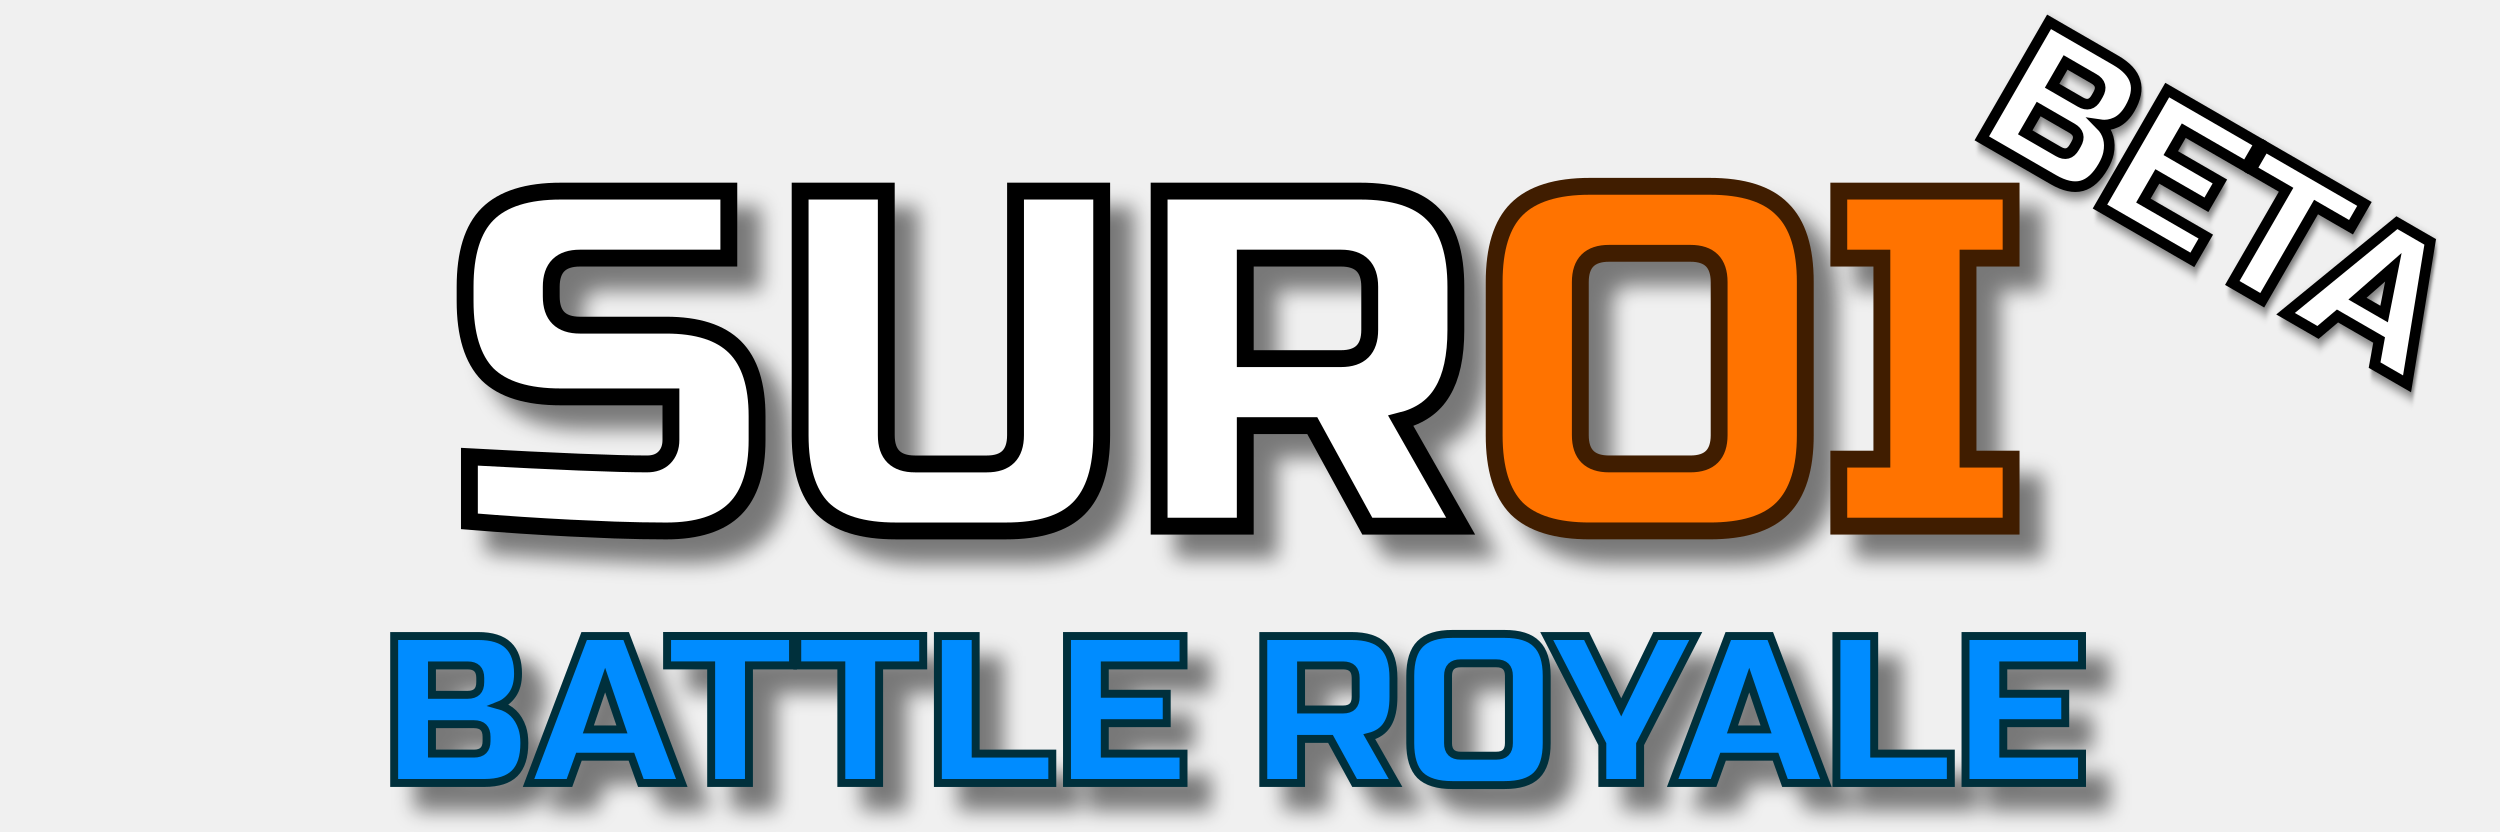
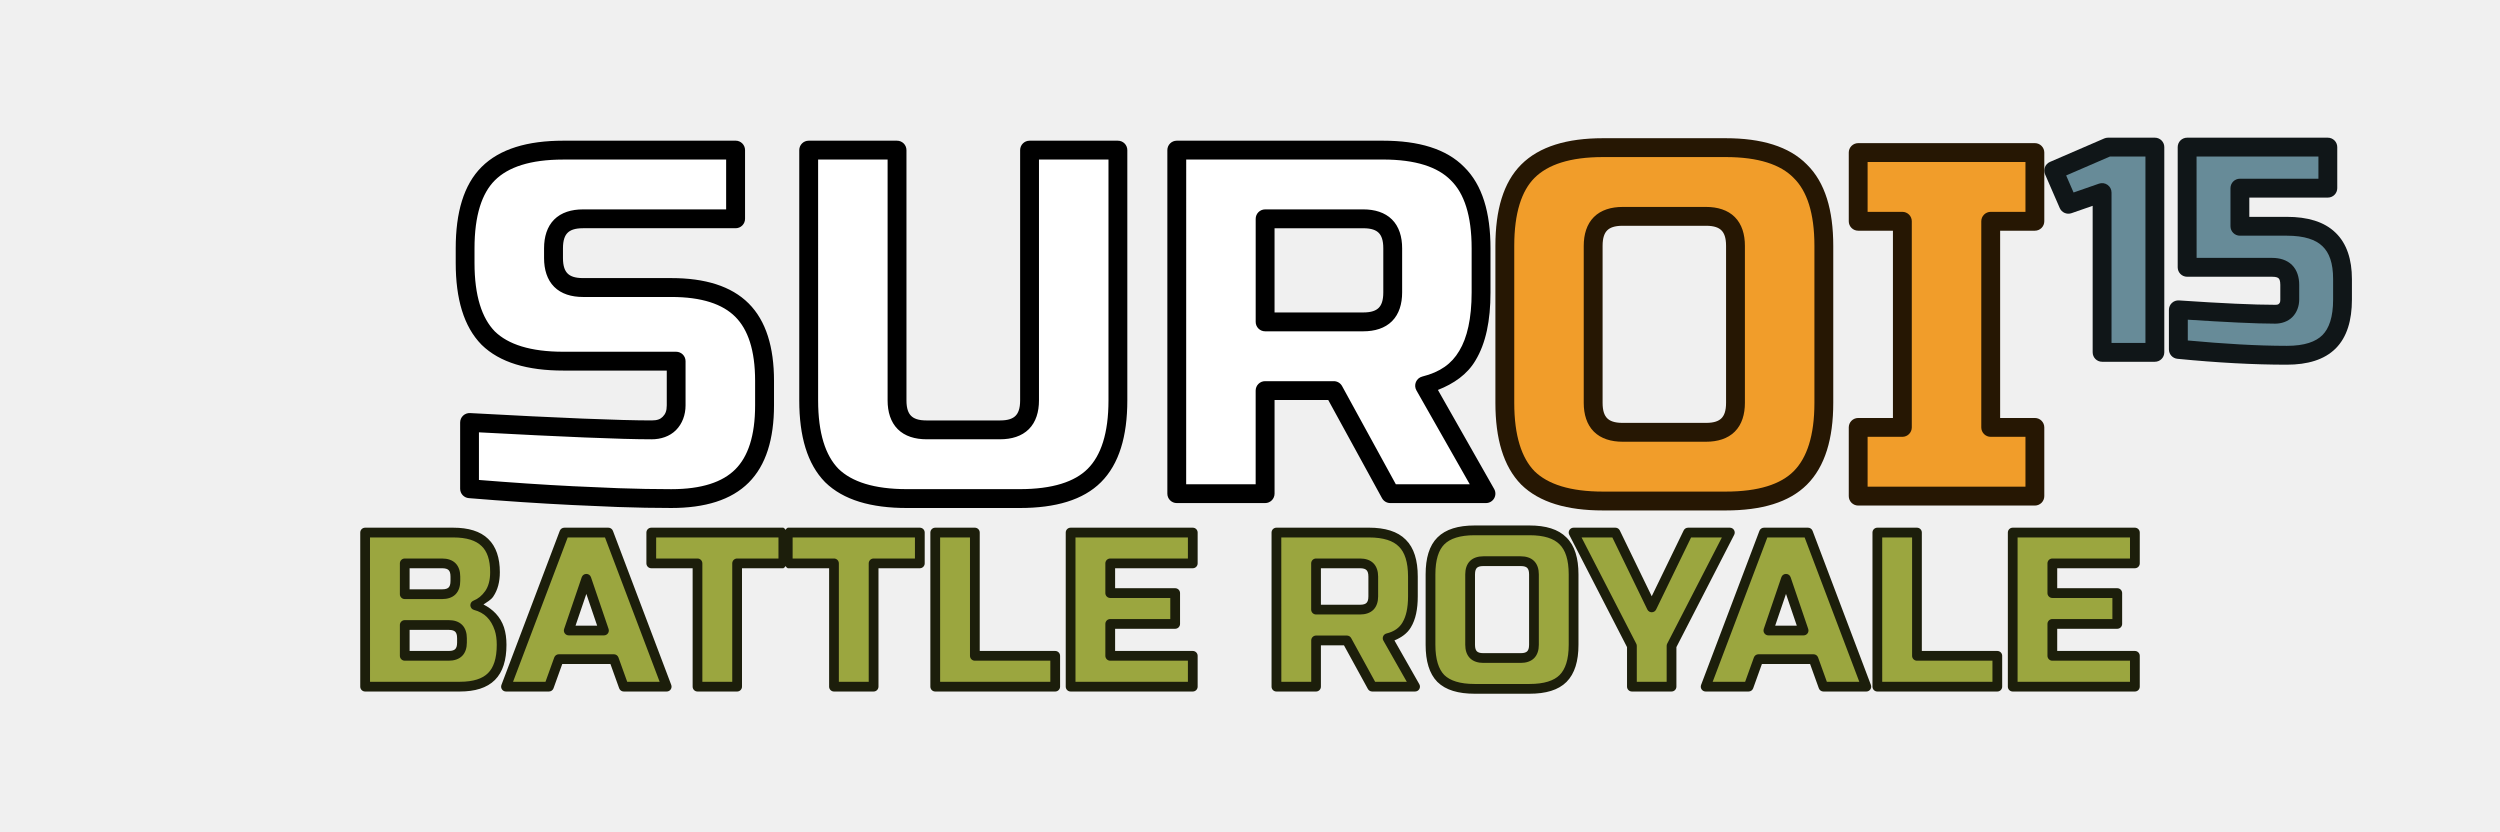
<svg xmlns="http://www.w3.org/2000/svg" xmlns:xlink="http://www.w3.org/1999/xlink" width="1060.992" height="353.07" viewBox="0 0 280.721 93.416" version="1.1" id="svg5">
  <defs id="defs2">
    <linearGradient id="linearGradient31523">
      <stop style="stop-color:#00d4ff;stop-opacity:1;" offset="0" id="stop31519" />
      <stop style="stop-color:#00d4ff;stop-opacity:0;" offset="1" id="stop31521" />
    </linearGradient>
    <linearGradient xlink:href="#linearGradient31523" id="linearGradient31525" x1="10.122" y1="30.608" x2="95.711" y2="30.608" gradientUnits="userSpaceOnUse" />
    <filter style="color-interpolation-filters:sRGB" id="filter32941" x="-0.187" y="-0.096" width="1.512" height="1.263">
      <feFlood flood-opacity="0.498" flood-color="rgb(0,0,0)" result="flood" id="feFlood32931" />
      <feComposite in="flood" in2="SourceGraphic" operator="in" result="composite1" id="feComposite32933" />
      <feGaussianBlur in="composite1" stdDeviation="0.5" result="blur" id="feGaussianBlur32935" />
      <feOffset dx="1.2" dy="1.2" result="offset" id="feOffset32937" />
      <feComposite in="SourceGraphic" in2="offset" operator="over" result="composite2" id="feComposite32939" />
    </filter>
    <filter style="color-interpolation-filters:sRGB" id="filter32971" x="-0.016" y="-0.184" width="1.047" height="1.525">
      <feFlood flood-opacity="0.498" flood-color="rgb(0,0,0)" result="flood" id="feFlood32961" />
      <feComposite in="flood" in2="SourceGraphic" operator="in" result="composite1" id="feComposite32963" />
      <feGaussianBlur in="composite1" stdDeviation="0.5" result="blur" id="feGaussianBlur32965" />
      <feOffset dx="1.2" dy="1.2" result="offset" id="feOffset32967" />
      <feComposite in="SourceGraphic" in2="offset" operator="over" result="composite2" id="feComposite32969" />
    </filter>
    <filter style="color-interpolation-filters:sRGB" id="filter12025" x="-0.033" y="-0.119" width="1.079" height="1.271">
      <feFlood flood-opacity="0.498" flood-color="rgb(0,0,0)" result="flood" id="feFlood12015" />
      <feComposite in="flood" in2="SourceGraphic" operator="in" result="composite1" id="feComposite12017" />
      <feGaussianBlur in="composite1" stdDeviation="0.5" result="blur" id="feGaussianBlur12019" />
      <feOffset dx="0.5" dy="0.5" result="offset" id="feOffset12021" />
      <feComposite in="SourceGraphic" in2="offset" operator="over" result="composite2" id="feComposite12023" />
    </filter>
  </defs>
  <g id="layer1">
-     <g aria-label="SUROI" id="text1684" style="font-size:24.129px;line-height:1.25;font-family:Jura;-inkscape-font-specification:Jura;letter-spacing:0px;word-spacing:0px;fill:#ffffff;fill-opacity:1;stroke-width:0.85;stroke-miterlimit:4;stroke-dasharray:none;filter:url(#filter32941)" transform="translate(-3.907296)" />
-     <g id="g879" transform="matrix(2.227393,0,0,2.227393,29.86081,11.49154)">
-       <path d="m 14.165,17.866 q 6.611,0.362 8.952,0.362 0.555,0 0.869,-0.314 0.338,-0.338 0.338,-0.893 v -2.172 h -5.55 q -2.534,0 -3.692,-1.134 -1.134,-1.158 -1.134,-3.692 V 9.301 q 0,-2.534 1.134,-3.668 1.158,-1.158 3.692,-1.158 h 8.469 v 3.378 h -7.504 q -1.448,0 -1.448,1.448 v 0.483 q 0,1.448 1.448,1.448 h 4.343 q 2.365,0 3.475,1.11 1.11,1.11 1.11,3.475 v 1.206 q 0,2.365 -1.11,3.475 -1.11,1.11 -3.475,1.11 -1.231,0 -2.606,-0.048 l -2.22,-0.097 Q 16.795,21.341 14.165,21.124 Z" style="font-size:24.129px;line-height:1.25;font-family:'Russo One';-inkscape-font-specification:'Russo One';letter-spacing:0px;word-spacing:0px;fill:#ffffff;fill-opacity:1;stroke:#000000;stroke-width:0.85;stroke-miterlimit:4;stroke-dasharray:none;stroke-opacity:1;filter:url(#filter32941)" id="path12782" transform="translate(-3.907296)" />
-       <path d="m 41.697,4.475 h 4.343 V 16.781 q 0,2.534 -1.158,3.692 -1.134,1.134 -3.668,1.134 h -5.55 q -2.534,0 -3.692,-1.134 -1.134,-1.158 -1.134,-3.692 V 4.475 h 4.343 V 16.781 q 0,1.448 1.448,1.448 h 3.619 q 1.448,0 1.448,-1.448 z" style="font-size:24.129px;line-height:1.25;font-family:'Russo One';-inkscape-font-specification:'Russo One';letter-spacing:0px;word-spacing:0px;fill:#ffffff;fill-opacity:1;stroke:#000000;stroke-width:0.85;stroke-miterlimit:4;stroke-dasharray:none;stroke-opacity:1;filter:url(#filter32941)" id="path12784" transform="translate(-3.907296)" />
-       <path d="m 48.935,4.475 h 10.134 q 2.534,0 3.668,1.158 1.158,1.134 1.158,3.668 v 2.172 q 0,2.003 -0.676,3.113 -0.651,1.11 -2.099,1.472 l 3.016,5.308 h -4.705 l -2.775,-5.067 h -3.378 v 5.067 H 48.935 Z M 59.552,9.301 q 0,-1.448 -1.448,-1.448 h -4.826 v 5.067 h 4.826 q 1.448,0 1.448,-1.448 z" style="font-size:24.129px;line-height:1.25;font-family:'Russo One';-inkscape-font-specification:'Russo One';letter-spacing:0px;word-spacing:0px;fill:#ffffff;fill-opacity:1;stroke:#000000;stroke-width:0.85;stroke-miterlimit:4;stroke-dasharray:none;stroke-opacity:1;filter:url(#filter32941)" id="path12786" transform="translate(-3.907296)" />
-       <path d="m 77.167,9.059 q 0,-1.448 -1.448,-1.448 h -4.102 q -1.448,0 -1.448,1.448 v 7.721 q 0,1.448 1.448,1.448 h 4.102 q 1.448,0 1.448,-1.448 z m 4.343,7.721 q 0,2.534 -1.158,3.692 -1.134,1.134 -3.668,1.134 h -6.032 q -2.534,0 -3.692,-1.134 Q 65.826,19.314 65.826,16.781 V 9.059 q 0,-2.534 1.134,-3.668 1.158,-1.158 3.692,-1.158 h 6.032 q 2.534,0 3.668,1.158 1.158,1.134 1.158,3.668 z" style="font-size:24.129px;line-height:1.25;font-family:'Russo One';-inkscape-font-specification:'Russo One';letter-spacing:0px;word-spacing:0px;fill:#ff7300;fill-opacity:1;stroke:#401d00;stroke-width:0.85;stroke-miterlimit:4;stroke-dasharray:none;stroke-opacity:1;filter:url(#filter32941)" id="path12788" transform="translate(-3.907296)" />
-       <path d="M 91.886,21.365 H 83.199 V 17.987 H 85.371 V 7.853 h -2.172 v -3.378 h 8.687 v 3.378 H 89.714 V 17.987 h 2.172 z" style="font-size:24.129px;line-height:1.25;font-family:'Russo One';-inkscape-font-specification:'Russo One';letter-spacing:0px;word-spacing:0px;fill:#ff7300;fill-opacity:1;stroke:#401d00;stroke-width:0.85;stroke-miterlimit:4;stroke-dasharray:none;stroke-opacity:1;filter:url(#filter32941)" id="path12790" transform="translate(-3.907296)" />
-       <g aria-label="BATTLE ROYALE" id="text6858" style="font-size:10.583px;line-height:1.25;font-family:Jura;-inkscape-font-specification:Jura;letter-spacing:0px;word-spacing:0px;fill:#008cff;stroke:#00303c;stroke-width:0.4;filter:url(#filter32971)">
-         <path d="m 6.465,26.904 h 4.233 q 1.037,0 1.524,0.476 0.487,0.466 0.487,1.429 0,0.635 -0.275,1.037 -0.275,0.392 -0.677,0.55 0.857,0.233 1.164,1.143 0.106,0.328 0.106,0.762 0,1.037 -0.487,1.524 -0.487,0.487 -1.524,0.487 H 6.465 Z m 4.657,5.08 q 0,-0.635 -0.635,-0.635 H 8.37 v 1.482 h 2.117 q 0.635,0 0.635,-0.635 z m -0.317,-2.963 q 0,-0.635 -0.635,-0.635 H 8.37 v 1.482 h 1.799 q 0.635,0 0.635,-0.635 z" style="font-family:'Russo One';-inkscape-font-specification:'Russo One'" id="path1137" />
-         <path d="M 15.302,34.312 H 13.238 l 2.805,-7.408 h 2.117 l 2.805,7.408 h -2.064 l -0.476,-1.323 h -2.646 z m 0.952,-2.699 h 1.693 l -0.847,-2.487 z" style="font-family:'Russo One';-inkscape-font-specification:'Russo One'" id="path1139" />
-         <path d="m 24.35,34.312 h -1.905 v -5.927 h -2.222 v -1.482 h 6.35 v 1.482 h -2.222 z" style="font-family:'Russo One';-inkscape-font-specification:'Russo One'" id="path1141" />
-         <path d="m 30.912,34.312 h -1.905 v -5.927 h -2.222 v -1.482 h 6.35 v 1.482 h -2.222 z" style="font-family:'Russo One';-inkscape-font-specification:'Russo One'" id="path1143" />
-         <path d="m 35.78,32.831 h 3.863 v 1.482 h -5.768 v -7.408 h 1.905 z" style="font-family:'Russo One';-inkscape-font-specification:'Russo One'" id="path1145" />
-         <path d="m 46.258,34.312 h -5.874 v -7.408 h 5.874 v 1.482 h -3.969 v 1.429 h 3.122 v 1.482 h -3.122 v 1.535 h 3.969 z" style="font-family:'Russo One';-inkscape-font-specification:'Russo One'" id="path1147" />
-         <path d="m 50.279,26.904 h 4.445 q 1.111,0 1.609,0.508 0.508,0.497 0.508,1.609 v 0.952 q 0,0.878 -0.296,1.365 -0.286,0.487 -0.921,0.646 l 1.323,2.328 h -2.064 l -1.217,-2.222 h -1.482 v 2.222 h -1.905 z m 4.657,2.117 q 0,-0.635 -0.635,-0.635 h -2.117 v 2.222 h 2.117 q 0.635,0 0.635,-0.635 z" style="font-family:'Russo One';-inkscape-font-specification:'Russo One'" id="path1149" />
-         <path d="m 62.662,28.915 q 0,-0.635 -0.635,-0.635 h -1.799 q -0.635,0 -0.635,0.635 v 3.387 q 0,0.635 0.635,0.635 h 1.799 q 0.635,0 0.635,-0.635 z m 1.905,3.387 q 0,1.111 -0.508,1.619 -0.497,0.497 -1.609,0.497 h -2.646 q -1.111,0 -1.619,-0.497 -0.497,-0.508 -0.497,-1.619 v -3.387 q 0,-1.111 0.497,-1.609 0.508,-0.508 1.619,-0.508 h 2.646 q 1.111,0 1.609,0.508 0.508,0.497 0.508,1.609 z" style="font-family:'Russo One';-inkscape-font-specification:'Russo One'" id="path1151" />
-         <path d="m 64.567,26.904 h 2.011 l 1.746,3.598 1.746,-3.598 h 2.011 l -2.805,5.45 v 1.958 h -1.905 v -1.958 z" style="font-family:'Russo One';-inkscape-font-specification:'Russo One'" id="path1153" />
-         <path d="m 72.98,34.312 h -2.064 l 2.805,-7.408 h 2.117 l 2.805,7.408 h -2.064 l -0.476,-1.323 h -2.646 z m 0.952,-2.699 h 1.693 l -0.847,-2.487 z" style="font-family:'Russo One';-inkscape-font-specification:'Russo One'" id="path1155" />
-         <path d="m 81.077,32.831 h 3.863 v 1.482 h -5.768 v -7.408 h 1.905 z" style="font-family:'Russo One';-inkscape-font-specification:'Russo One'" id="path1157" />
-         <path d="m 91.554,34.312 h -5.874 v -7.408 h 5.874 v 1.482 h -3.969 v 1.429 h 3.122 v 1.482 h -3.122 v 1.535 h 3.969 z" style="font-family:'Russo One';-inkscape-font-specification:'Russo One'" id="path1159" />
+     <g id="g1" transform="translate(-87.94515,-49.71563)">
+       <g id="layer1-8" transform="matrix(0.2053068,0,0,0.2053068,46.0462,-24.26622)">
+         <circle style="fill:#6e460b;fill-opacity:0;stroke:#31220c;stroke-width:0;stroke-dasharray:none;stroke-opacity:1;paint-order:fill markers stroke" id="path22979-6" cx="23.758" cy="114.932" r="4.469" />
      </g>
-     </g>
-     <g aria-label="BETA" transform="rotate(30,-11.62491,85.39803)" id="text2861" style="font-size:21.58px;line-height:1.25;font-family:Jura;-inkscape-font-specification:Jura;letter-spacing:0px;word-spacing:0px;fill:#ffffff;stroke:#000000;stroke-width:1.191;filter:url(#filter12025)">
-       <path d="m 156.23,-107.29 h 8.632 q 2.115,0 3.107,0.971 0.993,0.95 0.993,2.913 0,1.295 -0.561,2.115 -0.561,0.798 -1.381,1.122 1.748,0.475 2.374,2.331 0.216,0.669 0.216,1.554 0,2.115 -0.993,3.107 -0.993,0.993 -3.107,0.993 h -9.279 z m 9.495,10.358 q 0,-1.295 -1.295,-1.295 h -4.316 v 3.021 h 4.316 q 1.295,0 1.295,-1.295 z m -0.647,-6.042 q 0,-1.295 -1.295,-1.295 h -3.669 v 3.021 h 3.669 q 1.295,0 1.295,-1.295 z" style="font-family:'Russo One';-inkscape-font-specification:'Russo One'" id="path865" />
-       <path d="M 183.528,-92.185 H 171.552 V -107.29 h 11.977 v 3.021 h -8.092 v 2.913 h 6.366 v 3.021 h -6.366 v 3.129 h 8.092 z" style="font-family:'Russo One';-inkscape-font-specification:'Russo One'" id="path867" />
-       <path d="m 192.592,-92.185 h -3.884 v -12.085 h -4.532 v -3.021 h 12.948 v 3.021 h -4.532 z" style="font-family:'Russo One';-inkscape-font-specification:'Russo One'" id="path869" />
-       <path d="m 199.821,-92.185 h -4.208 l 5.719,-15.106 h 4.316 l 5.719,15.106 h -4.208 l -0.971,-2.697 h -5.395 z m 1.942,-5.503 h 3.453 l -1.726,-5.071 z" style="font-family:'Russo One';-inkscape-font-specification:'Russo One'" id="path871" />
+       <g id="text112-7" transform="translate(-5955.83,-730.401)">
+         <path style="color:#000000;-inkscape-font-specification:'Russo One Bold';fill:#678b98;fill-rule:evenodd;stroke-linecap:round;stroke-linejoin:round;stroke-miterlimit:20;-inkscape-stroke:none" d="m 6279.817,819.679 v -17.941 l -3.786,1.317 -1.646,-3.786 6.09,-2.634 h 5.267 v 23.044 z m 20.739,0.329 q -5.497,0 -12.18,-0.658 v -4.444 q 7.275,0.494 10.863,0.494 0.757,0 1.185,-0.428 0.461,-0.461 0.461,-1.218 v -1.646 q 0,-1.975 -1.975,-1.975 h -9.547 v -13.497 h 15.801 v 4.609 h -9.876 v 4.28 h 5.267 q 3.226,0 4.74,1.481 1.514,1.448 1.514,4.444 v 2.304 q 0,3.226 -1.514,4.74 -1.514,1.514 -4.74,1.514 z" id="path2" />
+         <path style="color:#000000;-inkscape-font-specification:'Russo One Bold';fill:#101618;fill-rule:evenodd;stroke-linecap:round;stroke-linejoin:round;stroke-miterlimit:20;-inkscape-stroke:none" d="m 6280.475,795.576 a 1.059,1.059 0 0 0 -0.42,0.088 l -6.09,2.633 a 1.059,1.059 0 0 0 -0.551,1.395 l 1.646,3.785 a 1.059,1.059 0 0 0 1.318,0.578 l 2.379,-0.828 v 16.453 a 1.059,1.059 0 0 0 1.059,1.059 h 5.926 a 1.059,1.059 0 0 0 1.059,-1.059 v -23.045 a 1.059,1.059 0 0 0 -1.059,-1.059 z m 8.889,0 a 1.059,1.059 0 0 0 -1.059,1.059 v 13.498 a 1.059,1.059 0 0 0 1.059,1.059 h 9.547 c 0.482,0 0.653,0.104 0.732,0.184 0.08,0.08 0.184,0.25 0.184,0.732 v 1.646 c 0,0.29 -0.048,0.366 -0.15,0.469 -0.065,0.065 -0.13,0.119 -0.436,0.119 -2.344,0 -5.955,-0.164 -10.793,-0.492 a 1.059,1.059 0 0 0 -1.129,1.057 v 4.443 a 1.059,1.059 0 0 0 0.953,1.055 c 4.483,0.442 8.578,0.662 12.285,0.662 2.316,0 4.213,-0.549 5.488,-1.824 1.275,-1.275 1.824,-3.172 1.824,-5.488 v -2.305 c 0,-2.174 -0.569,-3.988 -1.84,-5.205 -1.278,-1.246 -3.164,-1.779 -5.473,-1.779 h -4.209 v -2.162 h 8.816 a 1.059,1.059 0 0 0 1.059,-1.059 v -4.609 a 1.059,1.059 0 0 0 -1.059,-1.059 z m -8.668,2.117 h 3.988 v 20.928 h -3.809 v -16.883 a 1.059,1.059 0 0 0 -1.406,-1 l -2.857,0.994 -0.832,-1.914 z m 9.727,0 h 13.684 v 2.492 h -8.816 a 1.059,1.059 0 0 0 -1.059,1.059 v 4.279 a 1.059,1.059 0 0 0 1.059,1.059 h 5.268 c 1.989,0 3.259,0.455 4,1.18 a 1.059,1.059 0 0 0 0.01,0.008 c 0.746,0.714 1.188,1.861 1.188,3.68 v 2.305 c 0,1.985 -0.459,3.248 -1.203,3.992 -0.744,0.744 -2.007,1.203 -3.992,1.203 -3.337,0 -7.104,-0.232 -11.123,-0.602 v -2.334 c 4.133,0.266 7.618,0.445 9.807,0.445 0.704,0 1.428,-0.232 1.934,-0.738 0.512,-0.512 0.77,-1.247 0.77,-1.967 v -1.646 c 0,-0.835 -0.224,-1.652 -0.803,-2.23 -0.579,-0.579 -1.396,-0.803 -2.23,-0.803 h -8.488 z" id="path3" />
+       </g>
+       <g id="g2" transform="translate(-5955.235,-730.3409)">
+         <g id="text112">
+           <path style="color:#000000;-inkscape-font-specification:'Russo One Bold';fill:#f19d2a;fill-rule:evenodd;stroke-linecap:round;stroke-linejoin:round;stroke-miterlimit:20;-inkscape-stroke:none" d="m 6238.056,807.657 q 0,-3.307 -3.307,-3.307 h -9.369 q -3.307,0 -3.307,3.307 v 17.635 q 0,3.307 3.307,3.307 h 9.369 q 3.307,0 3.307,-3.307 z m 9.92,17.635 q 0,5.786 -2.645,8.432 -2.59,2.59 -8.377,2.59 h -13.777 q -5.786,0 -8.432,-2.59 -2.59,-2.645 -2.59,-8.432 v -17.635 q 0,-5.786 2.59,-8.377 2.645,-2.645 8.432,-2.645 h 13.777 q 5.786,0 8.377,2.645 2.645,2.59 2.645,8.377 z m 23.697,10.471 h -19.839 v -7.715 h 4.96 v -23.146 h -4.96 v -7.715 h 19.839 v 7.715 h -4.96 v 23.146 h 4.96 z" id="path4" />
+           <path style="color:#000000;-inkscape-font-specification:'Russo One Bold';fill:#261703;fill-rule:evenodd;stroke-linecap:round;stroke-linejoin:round;stroke-miterlimit:20;-inkscape-stroke:none" d="m 6223.176,795.576 c -4.019,0 -7.143,0.921 -9.18,2.957 -2.005,2.005 -2.9,5.109 -2.9,9.125 v 17.635 c 0,4.016 0.896,7.133 2.893,9.172 a 1.058,1.058 0 0 0 0.016,0.016 c 2.039,1.997 5.156,2.893 9.172,2.893 h 13.777 c 4.016,0 7.12,-0.895 9.125,-2.9 2.036,-2.036 2.955,-5.161 2.955,-9.18 V 807.658 c 0,-4.013 -0.916,-7.12 -2.955,-9.123 -2.003,-2.04 -5.111,-2.959 -9.125,-2.959 z m 28.658,0.553 a 1.058,1.058 0 0 0 -1.059,1.059 v 7.715 a 1.058,1.058 0 0 0 1.059,1.059 h 3.9 v 21.029 h -3.9 a 1.058,1.058 0 0 0 -1.059,1.057 v 7.717 a 1.058,1.058 0 0 0 1.059,1.059 h 19.838 a 1.058,1.058 0 0 0 1.059,-1.059 v -7.717 a 1.058,1.058 0 0 0 -1.059,-1.057 h -3.9 v -21.029 h 3.9 a 1.058,1.058 0 0 0 1.059,-1.059 v -7.715 a 1.058,1.058 0 0 0 -1.059,-1.059 z m -28.658,1.564 h 13.777 c 3.696,0 6.17,0.846 7.621,2.328 a 1.058,1.058 0 0 0 0.016,0.016 c 1.482,1.451 2.328,3.925 2.328,7.621 v 17.635 c 0,3.696 -0.845,6.193 -2.336,7.684 -1.448,1.448 -3.929,2.279 -7.629,2.279 h -13.777 c -3.694,0 -6.193,-0.829 -7.682,-2.281 -1.452,-1.489 -2.281,-3.988 -2.281,-7.682 V 807.658 c 0,-3.7 0.831,-6.181 2.279,-7.629 1.491,-1.491 3.987,-2.336 7.684,-2.336 z m 29.715,0.551 h 17.725 v 5.6 h -3.902 a 1.058,1.058 0 0 0 -1.059,1.059 v 23.145 a 1.058,1.058 0 0 0 1.059,1.059 h 3.902 v 5.6 h -17.725 v -5.6 h 3.902 a 1.058,1.058 0 0 0 1.059,-1.059 v -23.145 a 1.058,1.058 0 0 0 -1.059,-1.059 h -3.902 z m -27.51,5.049 c -1.279,0 -2.428,0.336 -3.229,1.137 -0.8,0.801 -1.137,1.95 -1.137,3.229 v 17.635 c 0,1.279 0.336,2.428 1.137,3.229 0.801,0.801 1.95,1.135 3.229,1.135 h 9.369 c 1.279,0 2.428,-0.334 3.228,-1.135 0.8,-0.801 1.135,-1.95 1.135,-3.229 V 807.658 c 0,-1.279 -0.334,-2.428 -1.135,-3.229 -0.8,-0.801 -1.95,-1.137 -3.228,-1.137 z m 0,2.115 h 9.369 c 0.926,0 1.429,0.216 1.73,0.518 0.302,0.302 0.517,0.807 0.517,1.732 v 17.635 c 0,0.926 -0.216,1.429 -0.517,1.73 -0.302,0.302 -0.805,0.518 -1.73,0.518 h -9.369 c -0.926,0 -1.431,-0.216 -1.732,-0.518 -0.302,-0.302 -0.516,-0.805 -0.516,-1.73 V 807.658 c 0,-0.926 0.214,-1.431 0.516,-1.732 0.302,-0.302 0.807,-0.518 1.732,-0.518 z" id="path5" />
+         </g>
+         <g id="text112-8">
+           <path style="color:#000000;-inkscape-font-specification:'Russo One Bold';fill:#ffffff;fill-rule:evenodd;stroke-linecap:round;stroke-linejoin:round;stroke-miterlimit:20;-inkscape-stroke:none" d="m 6095.907,827.497 q 15.1,0.827 20.445,0.827 1.268,0 1.984,-0.716 0.771,-0.772 0.771,-2.039 v -4.96 h -12.675 q -5.787,0 -8.432,-2.59 -2.59,-2.645 -2.59,-8.432 v -1.653 q 0,-5.786 2.59,-8.377 2.645,-2.645 8.432,-2.645 h 19.343 v 7.715 h -17.139 q -3.307,0 -3.307,3.307 v 1.102 q 0,3.307 3.307,3.307 h 9.92 q 5.401,0 7.936,2.535 2.535,2.535 2.535,7.936 v 2.755 q 0,5.401 -2.535,7.936 -2.535,2.535 -7.936,2.535 -2.811,0 -5.952,-0.11 l -5.07,-0.22 q -5.621,-0.276 -11.628,-0.772 z m 62.88,-30.586 h 9.92 v 28.106 q 0,5.786 -2.645,8.432 -2.59,2.59 -8.377,2.59 h -12.675 q -5.787,0 -8.432,-2.59 -2.59,-2.645 -2.59,-8.432 v -28.106 h 9.92 v 28.106 q 0,3.307 3.307,3.307 h 8.266 q 3.307,0 3.307,-3.307 z m 16.533,0 h 23.146 q 5.787,0 8.377,2.645 2.645,2.59 2.645,8.377 v 4.96 q 0,4.574 -1.543,7.109 -1.488,2.535 -4.795,3.362 l 6.889,12.124 h -10.746 l -6.338,-11.573 h -7.715 v 11.573 h -9.92 z m 24.248,11.022 q 0,-3.307 -3.307,-3.307 h -11.022 v 11.573 h 11.022 q 3.307,0 3.307,-3.307 z" id="path6" />
+           <path style="color:#000000;-inkscape-font-specification:'Russo One Bold';fill:#000000;fill-rule:evenodd;stroke-linecap:round;stroke-linejoin:round;stroke-miterlimit:20;-inkscape-stroke:none" d="m 6106.432,795.854 c -4.019,0 -7.143,0.919 -9.18,2.955 -2.005,2.005 -2.9,5.109 -2.9,9.125 v 1.652 c 0,4.016 0.896,7.133 2.893,9.172 a 1.058,1.058 0 0 0 0.016,0.016 c 2.039,1.997 5.156,2.893 9.172,2.893 h 11.617 v 3.902 c 0,0.63 -0.151,0.982 -0.461,1.291 -0.257,0.257 -0.591,0.406 -1.236,0.406 -3.509,0 -10.327,-0.275 -20.387,-0.826 a 1.058,1.058 0 0 0 -1.117,1.057 v 7.439 a 1.058,1.058 0 0 0 0.973,1.055 c 4.016,0.332 7.902,0.591 11.662,0.775 a 1.058,1.058 0 0 0 0.01,0 l 5.07,0.221 a 1.058,1.058 0 0 0 0.01,0 c 2.105,0.074 4.101,0.111 5.988,0.111 3.766,0 6.728,-0.89 8.684,-2.846 1.956,-1.956 2.846,-4.918 2.846,-8.684 v -2.756 c 0,-3.766 -0.89,-6.728 -2.846,-8.684 -1.956,-1.956 -4.918,-2.846 -8.684,-2.846 h -9.92 c -0.926,0 -1.429,-0.216 -1.73,-0.518 -0.302,-0.302 -0.517,-0.805 -0.517,-1.73 v -1.102 c 0,-0.926 0.216,-1.431 0.517,-1.732 0.302,-0.302 0.805,-0.516 1.73,-0.516 h 17.139 a 1.058,1.058 0 0 0 1.059,-1.059 v -7.717 a 1.058,1.058 0 0 0 -1.059,-1.057 z m 27.555,0 a 1.058,1.058 0 0 0 -1.059,1.057 v 28.107 c 0,4.016 0.896,7.133 2.893,9.172 a 1.058,1.058 0 0 0 0.016,0.016 c 2.039,1.997 5.158,2.893 9.174,2.893 h 12.674 c 4.016,0 7.12,-0.895 9.125,-2.9 2.036,-2.036 2.955,-5.161 2.955,-9.18 v -28.107 a 1.058,1.058 0 0 0 -1.059,-1.057 h -9.918 a 1.058,1.058 0 0 0 -1.059,1.057 v 28.107 c 0,0.926 -0.216,1.429 -0.518,1.73 -0.302,0.302 -0.805,0.518 -1.73,0.518 h -8.268 c -0.926,0 -1.429,-0.216 -1.73,-0.518 -0.302,-0.302 -0.518,-0.805 -0.518,-1.73 v -28.107 a 1.058,1.058 0 0 0 -1.059,-1.057 z m 41.332,0 a 1.058,1.058 0 0 0 -1.059,1.057 v 38.578 a 1.058,1.058 0 0 0 1.059,1.057 h 9.92 a 1.058,1.058 0 0 0 1.059,-1.057 v -10.516 h 6.029 l 6.037,11.023 a 1.058,1.058 0 0 0 0.928,0.549 h 10.746 a 1.058,1.058 0 0 0 0.92,-1.58 l -6.318,-11.123 c 1.78,-0.703 3.292,-1.735 4.213,-3.301 1.171,-1.93 1.693,-4.485 1.693,-7.648 v -4.959 c 0,-4.013 -0.916,-7.12 -2.955,-9.123 -2.003,-2.04 -5.111,-2.957 -9.125,-2.957 z m -68.887,2.115 h 18.285 v 5.6 h -16.08 c -1.278,0 -2.428,0.336 -3.228,1.137 -0.8,0.801 -1.137,1.95 -1.137,3.229 v 1.102 c 0,1.279 0.336,2.428 1.137,3.229 0.8,0.801 1.95,1.137 3.228,1.137 h 9.92 c 3.435,0 5.763,0.8 7.188,2.225 1.424,1.424 2.225,3.753 2.225,7.188 v 2.756 c 10e-5,3.435 -0.8,5.763 -2.225,7.188 -1.424,1.424 -3.753,2.225 -7.188,2.225 -1.857,0 -3.826,-0.036 -5.906,-0.109 h -0.01 l -5.057,-0.221 h -0.01 c -3.42,-0.168 -6.978,-0.414 -10.615,-0.705 v -5.348 c 9.19,0.493 15.965,0.783 19.387,0.783 1.044,0 2.034,-0.327 2.732,-1.025 0.719,-0.719 1.082,-1.727 1.082,-2.787 v -4.961 a 1.058,1.058 0 0 0 -1.059,-1.059 h -12.676 c -3.691,0 -6.189,-0.829 -7.678,-2.279 -1.453,-1.489 -2.285,-3.989 -2.285,-7.684 v -1.652 c 0,-3.7 0.833,-6.181 2.281,-7.629 1.491,-1.491 3.985,-2.336 7.682,-2.336 z m 28.613,0 h 7.803 v 27.049 c 0,1.279 0.336,2.426 1.137,3.227 0.8,0.801 1.95,1.137 3.228,1.137 h 8.268 c 1.279,0 2.426,-0.336 3.227,-1.137 0.801,-0.801 1.137,-1.948 1.137,-3.227 v -27.049 h 7.805 v 27.049 c 0,3.696 -0.845,6.191 -2.336,7.682 -1.448,1.448 -3.929,2.281 -7.629,2.281 h -12.674 c -3.694,0 -6.193,-0.831 -7.682,-2.283 -1.452,-1.489 -2.283,-3.986 -2.283,-7.68 z m 41.332,0 h 22.088 c 3.696,0 6.17,0.846 7.621,2.328 a 1.058,1.058 0 0 0 0.016,0.016 c 1.482,1.451 2.326,3.925 2.326,7.621 v 4.959 c 0,2.93 -0.507,5.11 -1.389,6.559 a 1.058,1.058 0 0 0 -0.01,0.016 c -0.844,1.438 -2.145,2.371 -4.139,2.869 a 1.058,1.058 0 0 0 -0.664,1.551 l 5.99,10.543 h -8.301 l -6.035,-11.023 a 1.058,1.058 0 0 0 -0.93,-0.551 h -7.715 a 1.058,1.058 0 0 0 -1.059,1.059 v 10.516 h -7.803 z m 8.861,5.6 a 1.058,1.058 0 0 0 -1.059,1.059 v 11.572 a 1.058,1.058 0 0 0 1.059,1.059 h 11.021 c 1.279,0 2.428,-0.336 3.228,-1.137 0.8,-0.801 1.137,-1.95 1.137,-3.229 v -4.959 c 0,-1.279 -0.336,-2.428 -1.137,-3.229 -0.801,-0.801 -1.95,-1.137 -3.228,-1.137 z m 1.059,2.117 h 9.963 c 0.926,0 1.431,0.214 1.732,0.516 0.302,0.302 0.516,0.807 0.516,1.732 v 4.959 c 0,0.926 -0.214,1.431 -0.516,1.732 -0.302,0.302 -0.807,0.516 -1.732,0.516 h -9.963 z" id="path7" />
+         </g>
+       </g>
+       <g id="text112-8-0" transform="translate(-5955.236,-730.3409)">
+         <path style="color:#000000;-inkscape-font-specification:'Russo One Bold';fill:#9ba63f;fill-rule:evenodd;stroke-linecap:round;stroke-linejoin:round;stroke-miterlimit:20;-inkscape-stroke:none" d="m 6084.18,839.856 h 9.887 q 2.422,0 3.559,1.112 1.137,1.088 1.137,3.337 0,1.483 -0.643,2.422 -0.643,0.915 -1.582,1.285 2.002,0.544 2.719,2.669 0.247,0.766 0.247,1.78 0,2.422 -1.137,3.559 -1.137,1.137 -3.559,1.137 h -10.628 z m 10.875,11.864 q 0,-1.483 -1.483,-1.483 h -4.943 v 3.46 h 4.943 q 1.483,0 1.483,-1.483 z m -0.742,-6.921 q 0,-1.483 -1.483,-1.483 h -4.202 v 3.46 h 4.202 q 1.483,0 1.483,-1.483 z m 10.505,12.358 h -4.82 l 6.55,-17.302 h 4.943 l 6.55,17.302 h -4.82 l -1.112,-3.09 h -6.179 z m 2.224,-6.303 h 3.955 l -1.977,-5.808 z m 18.908,6.303 h -4.449 v -13.841 h -5.191 v -3.46 h 14.83 v 3.46 h -5.191 z m 15.324,0 h -4.449 v -13.841 h -5.191 v -3.46 h 14.83 v 3.46 h -5.191 z m 11.37,-3.46 h 9.022 v 3.46 h -13.471 v -17.302 h 4.449 z m 24.47,3.46 h -13.718 v -17.302 h 13.718 v 3.46 h -9.269 v 3.337 h 7.291 v 3.46 h -7.291 v 3.584 h 9.269 z m 9.392,-17.302 h 10.381 q 2.595,0 3.757,1.186 1.186,1.162 1.186,3.757 v 2.225 q 0,2.051 -0.692,3.188 -0.667,1.137 -2.15,1.508 l 3.09,5.438 h -4.82 l -2.842,-5.191 h -3.46 v 5.191 h -4.449 z m 10.875,4.943 q 0,-1.483 -1.483,-1.483 h -4.943 v 5.191 h 4.943 q 1.483,0 1.483,-1.483 z m 18.043,-0.247 q 0,-1.483 -1.483,-1.483 h -4.202 q -1.483,0 -1.483,1.483 v 7.909 q 0,1.483 1.483,1.483 h 4.202 q 1.483,0 1.483,-1.483 z m 4.449,7.909 q 0,2.595 -1.186,3.782 -1.162,1.162 -3.757,1.162 h -6.179 q -2.595,0 -3.782,-1.162 -1.162,-1.186 -1.162,-3.782 v -7.909 q 0,-2.595 1.162,-3.757 1.186,-1.186 3.782,-1.186 h 6.179 q 2.595,0 3.757,1.186 1.186,1.162 1.186,3.757 z m 0,-12.606 h 4.696 l 4.078,8.404 4.078,-8.404 h 4.696 l -6.55,12.729 v 4.573 h -4.449 v -4.573 z m 19.65,17.302 h -4.82 l 6.55,-17.302 h 4.943 l 6.55,17.302 h -4.82 l -1.112,-3.09 h -6.179 z m 2.224,-6.303 h 3.955 l -1.977,-5.808 z m 16.684,2.842 h 9.022 v 3.46 h -13.471 v -17.302 h 4.449 z m 24.47,3.46 h -13.718 v -17.302 h 13.718 v 3.46 h -9.269 v 3.337 h 7.291 v 3.46 h -7.291 v 3.584 h 9.269 z" id="path8" />
+         <path style="color:#000000;-inkscape-font-specification:'Russo One Bold';fill:#1c1e0b;fill-rule:evenodd;stroke-linecap:round;stroke-linejoin:round;stroke-miterlimit:20;-inkscape-stroke:none" d="m 6208.752,839.061 c -1.814,0 -3.236,0.416 -4.168,1.348 -0.919,0.919 -1.322,2.333 -1.322,4.145 v 7.908 c 0,1.812 0.404,3.233 1.318,4.166 a 0.547,0.547 0 0 0 0.01,0.008 c 0.933,0.914 2.352,1.318 4.164,1.318 h 6.18 c 1.812,0 3.226,-0.404 4.145,-1.322 0.932,-0.932 1.346,-2.356 1.346,-4.17 v -7.908 c 0,-1.811 -0.414,-3.225 -1.348,-4.143 -0.917,-0.934 -2.332,-1.35 -4.143,-1.35 z m -124.572,0.248 a 0.547,0.547 0 0 0 -0.547,0.547 v 17.303 a 0.547,0.547 0 0 0 0.547,0.547 h 10.629 c 1.7,0 3.05,-0.401 3.945,-1.297 0.895,-0.895 1.297,-2.247 1.297,-3.947 0,-0.72 -0.087,-1.369 -0.274,-1.947 a 0.547,0.547 0 0 0 0,-0.006 c -0.415,-1.23 -1.262,-2.044 -2.307,-2.576 0.383,-0.274 0.811,-0.478 1.1,-0.889 a 0.547,0.547 0 0 0 0,-0.006 c 0.504,-0.737 0.738,-1.665 0.738,-2.732 0,-1.589 -0.411,-2.873 -1.303,-3.729 v -0.002 c -0.897,-0.876 -2.242,-1.266 -3.939,-1.266 z m 22.369,0 a 0.547,0.547 0 0 0 -0.512,0.354 l -6.551,17.303 a 0.547,0.547 0 0 0 0.512,0.74 h 4.82 a 0.547,0.547 0 0 0 0.516,-0.361 l 0.981,-2.729 h 5.41 l 0.982,2.729 a 0.547,0.547 0 0 0 0.516,0.361 h 4.818 a 0.547,0.547 0 0 0 0.514,-0.74 l -6.551,-17.303 a 0.547,0.547 0 0 0 -0.512,-0.354 z m 9.764,0 a 0.547,0.547 0 0 0 -0.549,0.547 v 3.461 a 0.547,0.547 0 0 0 0.549,0.547 h 4.643 v 13.295 a 0.547,0.547 0 0 0 0.547,0.547 h 4.449 a 0.547,0.547 0 0 0 0.547,-0.547 v -13.295 h 4.645 a 0.547,0.547 0 0 0 0.246,-0.246 0.547,0.547 0 0 0 0.248,0.246 h 4.643 v 13.295 a 0.547,0.547 0 0 0 0.547,0.547 h 4.449 a 0.547,0.547 0 0 0 0.547,-0.547 v -13.295 h 4.644 a 0.547,0.547 0 0 0 0.547,-0.547 v -3.461 a 0.547,0.547 0 0 0 -0.547,-0.547 h -14.83 a 0.547,0.547 0 0 0 -0.248,0.246 0.547,0.547 0 0 0 -0.246,-0.246 z m 31.885,0 a 0.547,0.547 0 0 0 -0.549,0.547 v 17.303 a 0.547,0.547 0 0 0 0.549,0.547 h 13.471 a 0.547,0.547 0 0 0 0.547,-0.547 v -3.461 a 0.547,0.547 0 0 0 -0.547,-0.547 h -8.475 v -13.295 a 0.547,0.547 0 0 0 -0.549,-0.547 z m 15.199,0 a 0.547,0.547 0 0 0 -0.547,0.547 v 17.303 a 0.547,0.547 0 0 0 0.547,0.547 h 13.719 a 0.547,0.547 0 0 0 0.547,-0.547 v -3.461 a 0.547,0.547 0 0 0 -0.547,-0.547 h -8.721 v -2.49 h 6.744 a 0.547,0.547 0 0 0 0.547,-0.547 v -3.461 a 0.547,0.547 0 0 0 -0.547,-0.547 h -6.744 v -2.242 h 8.721 a 0.547,0.547 0 0 0 0.547,-0.547 v -3.461 a 0.547,0.547 0 0 0 -0.547,-0.547 z m 23.111,0 a 0.547,0.547 0 0 0 -0.547,0.547 v 17.303 a 0.547,0.547 0 0 0 0.547,0.547 h 4.449 a 0.547,0.547 0 0 0 0.547,-0.547 v -4.643 h 2.588 l 2.688,4.904 a 0.547,0.547 0 0 0 0.48,0.285 h 4.82 a 0.547,0.547 0 0 0 0.475,-0.818 l -2.795,-4.918 c 0.774,-0.323 1.44,-0.781 1.848,-1.473 v -0.002 c 0.537,-0.883 0.771,-2.042 0.771,-3.471 v -2.225 c 0,-1.81 -0.413,-3.223 -1.346,-4.141 -0.917,-0.934 -2.333,-1.35 -4.144,-1.35 z m 33.367,0 a 0.547,0.547 0 0 0 -0.486,0.799 l 6.488,12.611 v 4.439 a 0.547,0.547 0 0 0 0.549,0.547 h 4.449 a 0.547,0.547 0 0 0 0.547,-0.547 v -4.439 l 6.488,-12.611 a 0.547,0.547 0 0 0 -0.486,-0.799 h -4.695 a 0.547,0.547 0 0 0 -0.492,0.309 l -3.586,7.391 -3.586,-7.391 a 0.547,0.547 0 0 0 -0.492,-0.309 z m 21.381,0 a 0.547,0.547 0 0 0 -0.512,0.354 l -6.551,17.303 a 0.547,0.547 0 0 0 0.512,0.74 h 4.82 a 0.547,0.547 0 0 0 0.516,-0.361 l 0.981,-2.729 h 5.41 l 0.983,2.729 a 0.547,0.547 0 0 0 0.516,0.361 h 4.818 a 0.547,0.547 0 0 0 0.512,-0.74 l -6.549,-17.303 a 0.547,0.547 0 0 0 -0.512,-0.354 z m 12.729,0 a 0.547,0.547 0 0 0 -0.547,0.547 v 17.303 a 0.547,0.547 0 0 0 0.547,0.547 h 13.471 a 0.547,0.547 0 0 0 0.547,-0.547 v -3.461 a 0.547,0.547 0 0 0 -0.547,-0.547 h -8.475 v -13.295 a 0.547,0.547 0 0 0 -0.547,-0.547 z m 15.201,0 a 0.547,0.547 0 0 0 -0.547,0.547 v 17.303 a 0.547,0.547 0 0 0 0.547,0.547 h 13.717 a 0.547,0.547 0 0 0 0.549,-0.547 v -3.461 a 0.547,0.547 0 0 0 -0.549,-0.547 h -8.721 v -2.49 h 6.744 a 0.547,0.547 0 0 0 0.547,-0.547 v -3.461 a 0.547,0.547 0 0 0 -0.547,-0.547 h -6.744 v -2.242 h 8.721 a 0.547,0.547 0 0 0 0.549,-0.547 v -3.461 a 0.547,0.547 0 0 0 -0.549,-0.547 z m -60.434,0.848 h 6.18 c 1.647,0 2.733,0.376 3.365,1.021 a 0.547,0.547 0 0 0 0.01,0.008 c 0.645,0.632 1.022,1.72 1.022,3.367 v 7.908 c 0,1.647 -0.376,2.745 -1.025,3.395 -0.63,0.63 -1.723,1.002 -3.371,1.002 h -6.18 c -1.646,0 -2.746,-0.371 -3.395,-1.004 -0.631,-0.649 -1,-1.749 -1,-3.393 v -7.908 c 0,-1.649 0.37,-2.741 1,-3.371 0.65,-0.65 1.748,-1.025 3.395,-1.025 z m -124.025,0.248 h 9.34 c 1.531,0 2.557,0.349 3.176,0.955 a 0.547,0.547 0 0 0 0.01,0.004 c 0.622,0.595 0.967,1.534 0.967,2.941 0,0.908 -0.195,1.594 -0.547,2.109 -0.376,0.533 -0.808,0.884 -1.33,1.09 a 0.547,0.547 0 0 0 0.057,1.037 c 1.176,0.319 1.909,1.032 2.342,2.314 4e-4,9.7e-4 0,9.8e-4 0,0.002 0.142,0.442 0.219,0.976 0.219,1.604 0,1.529 -0.356,2.553 -0.977,3.174 -0.621,0.621 -1.643,0.977 -3.172,0.977 h -10.082 z m 22.199,0 h 4.188 l 6.137,16.207 h -3.643 l -0.982,-2.729 a 0.547,0.547 0 0 0 -0.516,-0.361 h -6.18 a 0.547,0.547 0 0 0 -0.514,0.361 l -0.982,2.729 h -3.644 z m 9.934,0 h 13.734 v 2.365 h -4.643 a 0.547,0.547 0 0 0 -0.547,0.547 v 13.295 h -3.356 v -13.295 a 0.547,0.547 0 0 0 -0.547,-0.547 h -4.643 z m 15.324,0 h 13.734 v 2.365 h -4.643 a 0.547,0.547 0 0 0 -0.547,0.547 v 13.295 h -3.353 v -13.295 a 0.547,0.547 0 0 0 -0.549,-0.547 h -4.643 z m 16.561,0 h 3.354 v 13.293 a 0.547,0.547 0 0 0 0.547,0.547 h 8.475 v 2.367 h -12.375 z m 15.201,0 h 12.623 v 2.365 h -8.723 a 0.547,0.547 0 0 0 -0.547,0.547 v 3.336 a 0.547,0.547 0 0 0 0.547,0.549 h 6.744 v 2.365 h -6.744 a 0.547,0.547 0 0 0 -0.547,0.547 v 3.584 a 0.547,0.547 0 0 0 0.547,0.547 h 8.723 v 2.367 h -12.623 z m 23.109,0 h 9.834 c 1.647,0 2.733,0.376 3.365,1.021 a 0.547,0.547 0 0 0 0.01,0.008 c 0.645,0.632 1.024,1.718 1.024,3.365 v 2.225 c 0,1.306 -0.228,2.271 -0.613,2.904 a 0.547,0.547 0 0 0 0,0.008 c -0.368,0.628 -0.931,1.034 -1.811,1.254 a 0.547,0.547 0 0 0 -0.344,0.801 l 2.625,4.621 h -3.555 l -2.688,-4.906 a 0.547,0.547 0 0 0 -0.478,-0.285 h -3.461 a 0.547,0.547 0 0 0 -0.547,0.547 v 4.645 h -3.356 z m 33.717,0 h 3.457 l 3.93,8.094 a 0.547,0.547 0 0 0 0.984,0 l 3.928,-8.094 h 3.457 l -6.141,11.93 a 0.547,0.547 0 0 0 -0.06,0.252 v 4.025 h -3.353 v -4.025 a 0.547,0.547 0 0 0 -0.061,-0.252 z m 20.861,0 h 4.188 l 6.137,16.207 h -3.643 l -0.983,-2.729 a 0.547,0.547 0 0 0 -0.516,-0.361 h -6.18 a 0.547,0.547 0 0 0 -0.514,0.361 l -0.982,2.729 h -3.644 z m 12.898,0 h 3.356 v 13.293 a 0.547,0.547 0 0 0 0.547,0.547 h 8.475 v 2.367 h -12.377 z m 15.201,0 h 12.623 v 2.365 h -8.721 a 0.547,0.547 0 0 0 -0.547,0.547 v 3.336 a 0.547,0.547 0 0 0 0.547,0.549 h 6.744 v 2.365 h -6.744 a 0.547,0.547 0 0 0 -0.547,0.547 v 3.584 a 0.547,0.547 0 0 0 0.547,0.547 h 8.721 v 2.367 h -12.623 z m -59.99,2.117 c -0.586,0 -1.124,0.155 -1.5,0.531 -0.376,0.376 -0.531,0.914 -0.531,1.5 v 7.908 c 0,0.586 0.155,1.124 0.531,1.5 0.376,0.376 0.914,0.531 1.5,0.531 h 4.201 c 0.586,0 1.124,-0.155 1.5,-0.531 0.376,-0.376 0.531,-0.914 0.531,-1.5 v -7.908 c 0,-0.586 -0.155,-1.124 -0.531,-1.5 -0.376,-0.376 -0.914,-0.531 -1.5,-0.531 z m -121.113,0.248 a 0.547,0.547 0 0 0 -0.547,0.547 v 3.461 a 0.547,0.547 0 0 0 0.547,0.547 h 4.201 c 0.586,0 1.124,-0.155 1.5,-0.531 0.376,-0.376 0.531,-0.914 0.531,-1.5 v -0.494 c 0,-0.586 -0.155,-1.122 -0.531,-1.498 -0.376,-0.376 -0.914,-0.531 -1.5,-0.531 z m 102.328,0 a 0.547,0.547 0 0 0 -0.547,0.547 v 5.191 a 0.547,0.547 0 0 0 0.547,0.547 h 4.943 c 0.586,0 1.122,-0.155 1.498,-0.531 0.376,-0.376 0.531,-0.914 0.531,-1.5 v -2.225 c 0,-0.586 -0.155,-1.122 -0.531,-1.498 -0.376,-0.376 -0.912,-0.531 -1.498,-0.531 z m 18.785,0.848 h 4.201 c 0.403,0 0.606,0.091 0.725,0.209 0.118,0.118 0.211,0.323 0.211,0.727 v 7.908 c 0,0.403 -0.093,0.608 -0.211,0.727 -0.118,0.118 -0.322,0.209 -0.725,0.209 h -4.201 c -0.403,0 -0.608,-0.091 -0.727,-0.209 -0.118,-0.118 -0.209,-0.323 -0.209,-0.727 v -7.908 c 0,-0.403 0.091,-0.608 0.209,-0.727 0.118,-0.118 0.324,-0.209 0.727,-0.209 z m -120.566,0.246 h 3.654 c 0.403,0 0.608,0.093 0.727,0.211 0.118,0.118 0.209,0.322 0.209,0.725 v 0.494 c 0,0.403 -0.091,0.608 -0.209,0.727 -0.118,0.118 -0.323,0.209 -0.727,0.209 h -3.654 z m 102.328,0 h 4.396 c 0.403,0 0.607,0.093 0.725,0.211 0.118,0.118 0.211,0.322 0.211,0.725 v 2.225 c 0,0.403 -0.093,0.608 -0.211,0.727 -0.118,0.118 -0.322,0.209 -0.725,0.209 h -4.396 z M 6109.02,844.5 a 0.547,0.547 0 0 0 -0.517,0.371 l -1.977,5.807 a 0.547,0.547 0 0 0 0.518,0.725 h 3.955 a 0.547,0.547 0 0 0 0.518,-0.725 l -1.976,-5.807 A 0.547,0.547 0 0 0 6109.02,844.5 Z m 134.707,0 a 0.547,0.547 0 0 0 -0.518,0.371 l -1.977,5.807 a 0.547,0.547 0 0 0 0.518,0.725 h 3.955 a 0.547,0.547 0 0 0 0.518,-0.725 l -1.977,-5.807 A 0.547,0.547 0 0 0 6243.727,844.5 Z m -134.707,2.246 1.213,3.562 h -2.426 z m 134.707,0 1.213,3.562 h -2.426 z m -155.098,2.943 a 0.547,0.547 0 0 0 -0.547,0.547 v 3.461 a 0.547,0.547 0 0 0 0.547,0.547 h 4.943 c 0.586,0 1.124,-0.155 1.5,-0.531 0.376,-0.376 0.531,-0.912 0.531,-1.498 v -0.494 c 0,-0.586 -0.155,-1.124 -0.531,-1.5 -0.376,-0.376 -0.914,-0.531 -1.5,-0.531 z m 0.547,1.096 h 4.396 c 0.403,0 0.606,0.091 0.725,0.209 0.118,0.118 0.211,0.323 0.211,0.727 v 0.494 c 0,0.403 -0.093,0.606 -0.211,0.725 -0.118,0.118 -0.322,0.211 -0.725,0.211 h -4.396 z" id="path9" />
+       </g>
    </g>
  </g>
</svg>
